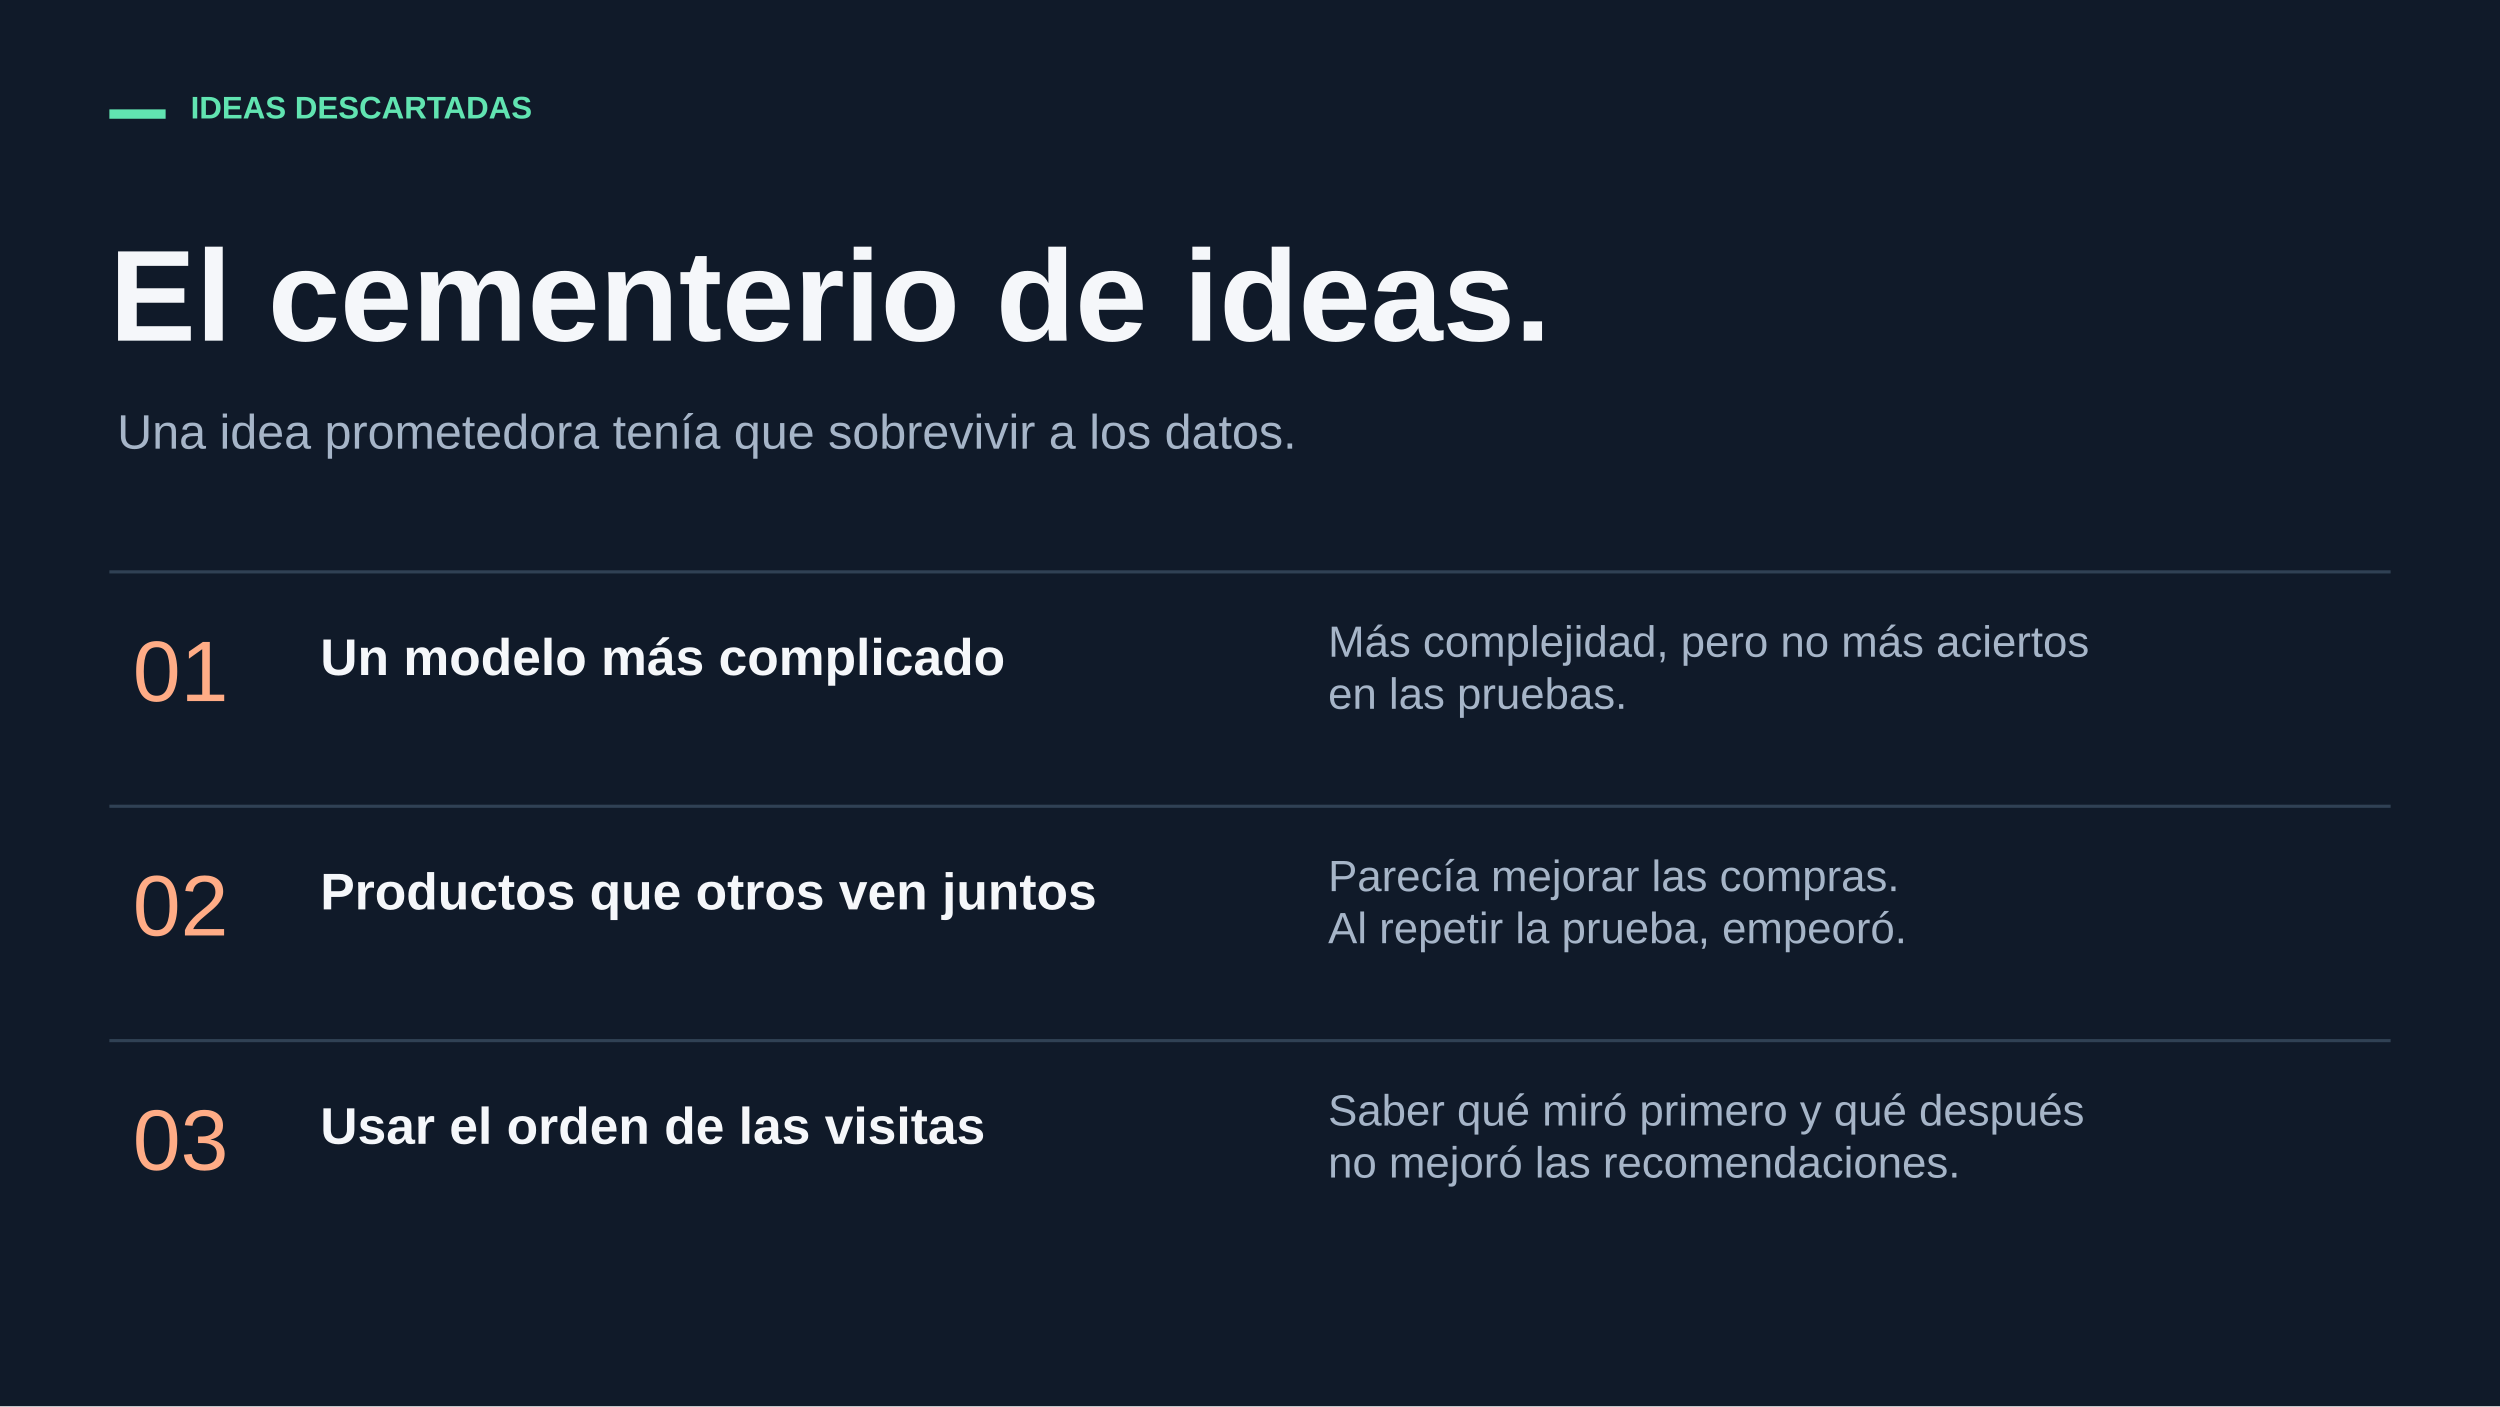
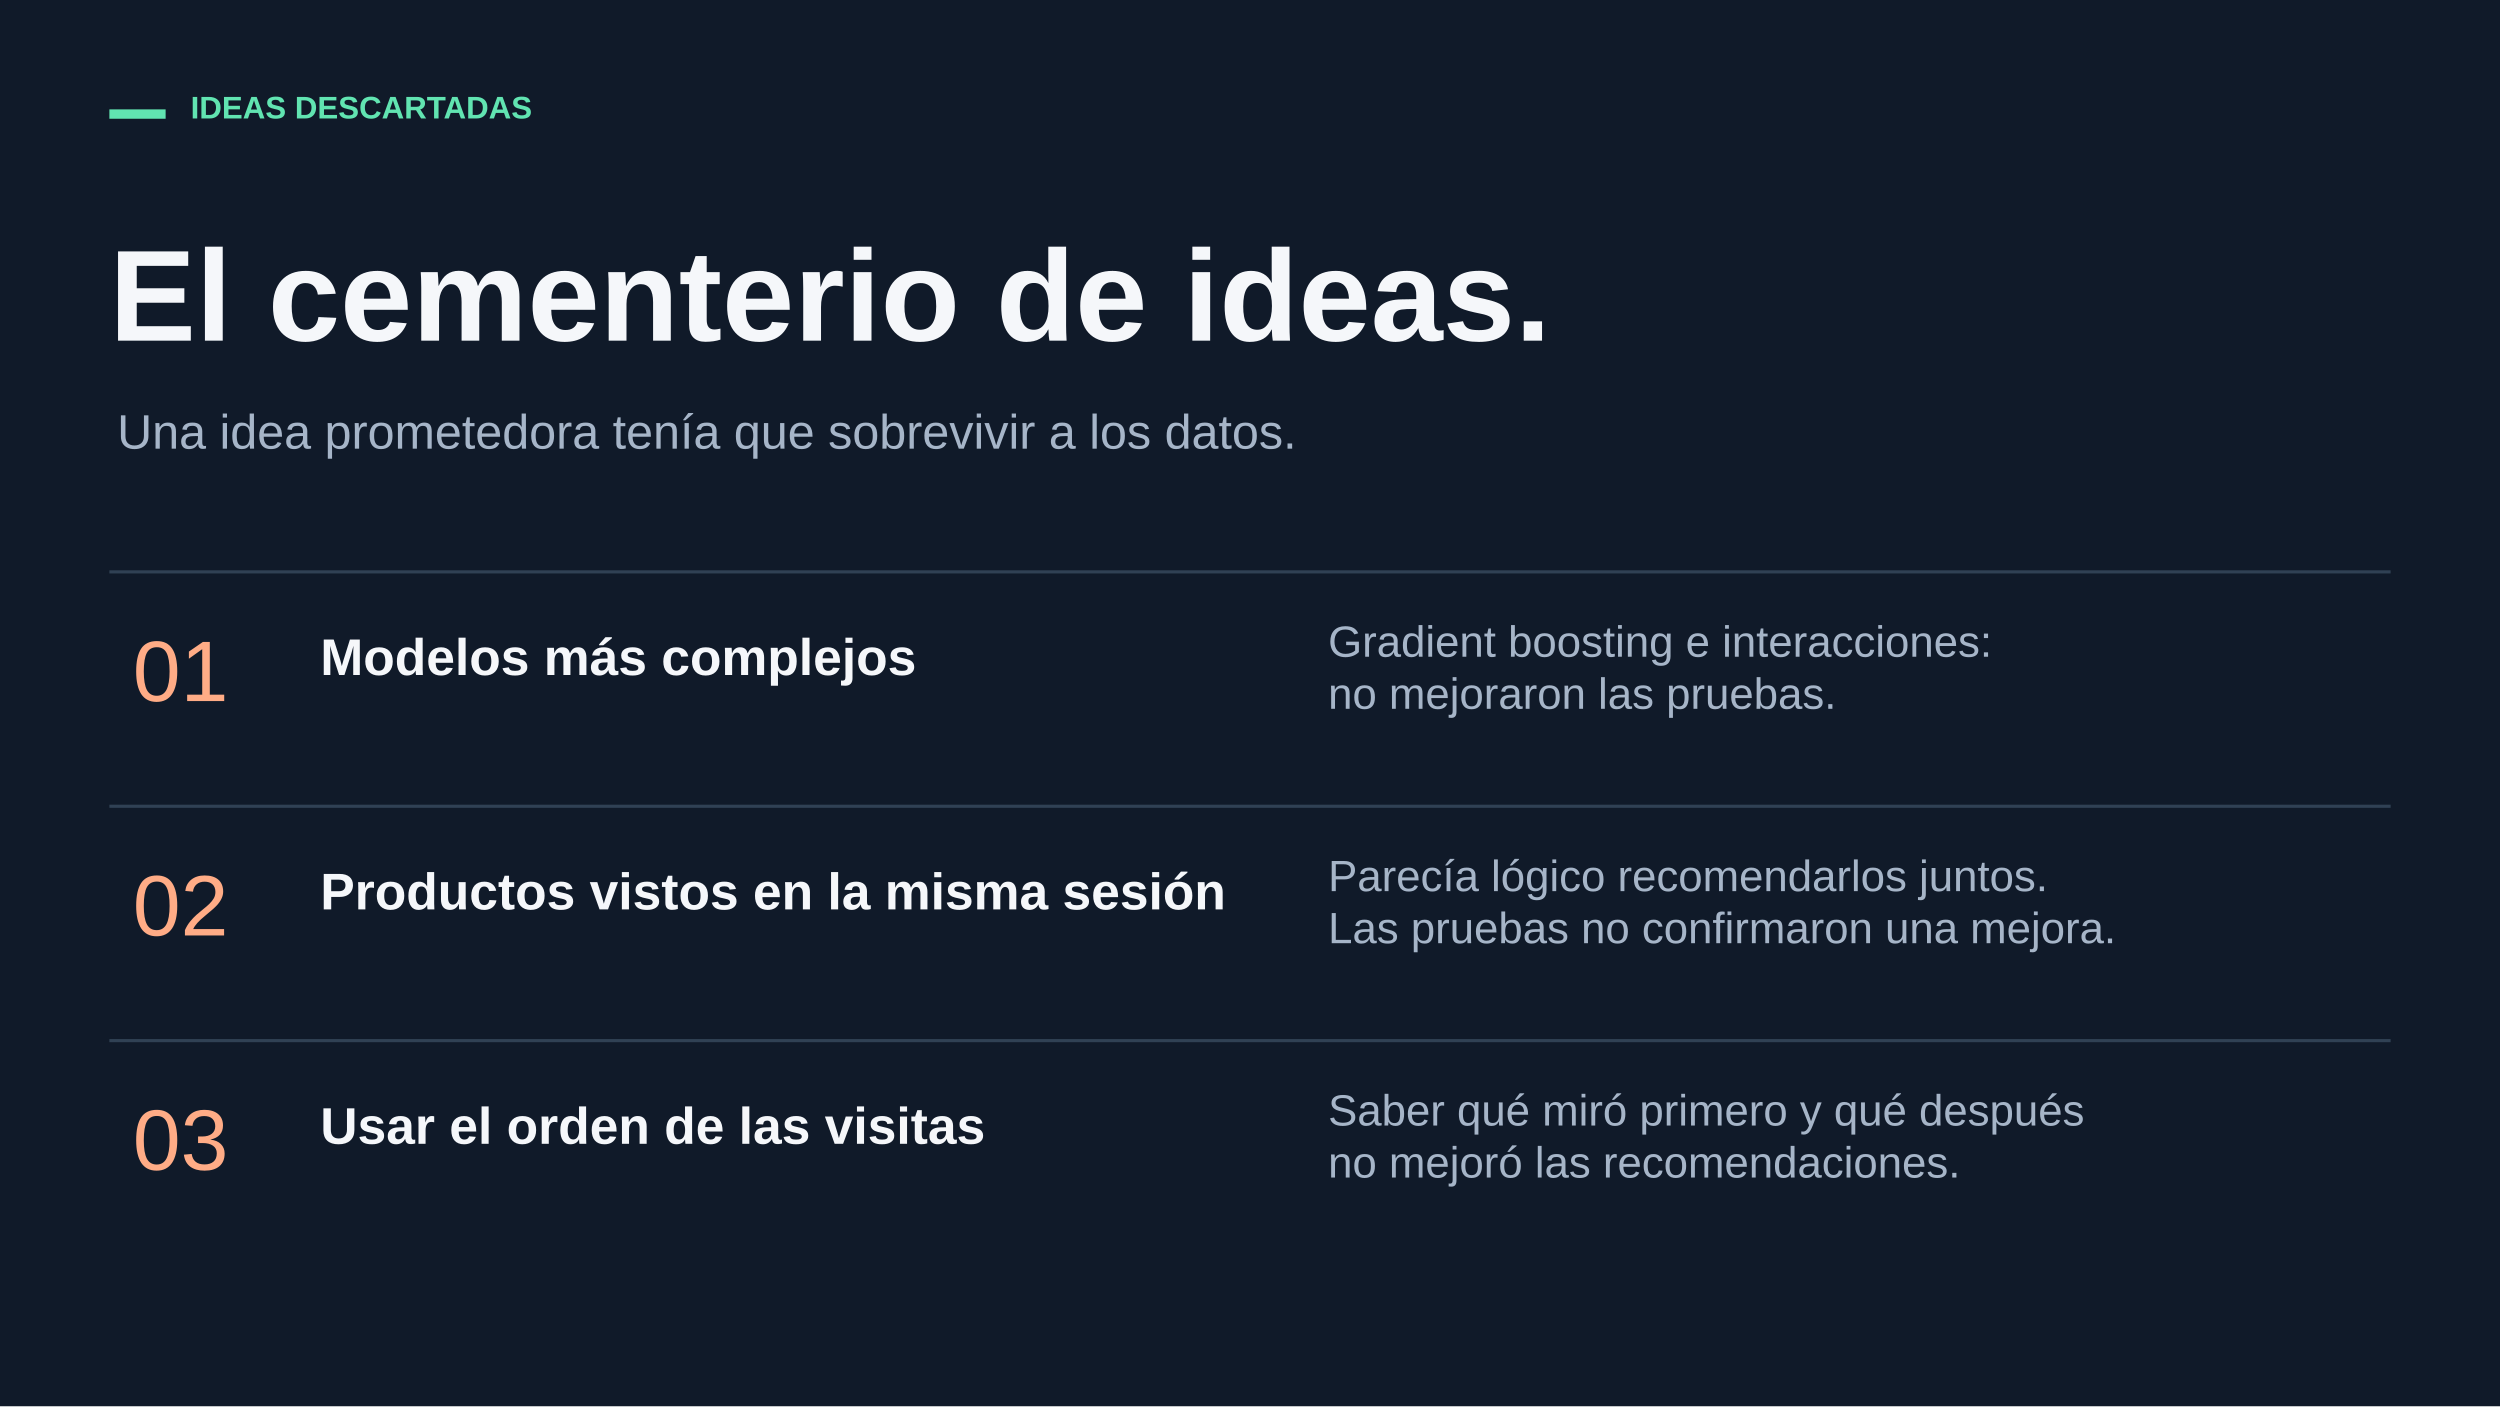
<svg xmlns="http://www.w3.org/2000/svg" viewBox="0 0 1600 900" role="img" aria-label="El cementerio de ideas.">
  <rect x="0" y="0" width="1600" height="900" rx="0" fill="#101A29" />
  <rect x="70" y="70" width="36" height="6" rx="0" fill="#61E4B1" />
  <text fill="#61E4B1" font-family="Arial, sans-serif" font-size="20" font-weight="700">
    <tspan x="122" y="75.8">IDEAS DESCARTADAS</tspan>
  </text>
  <text fill="#F5F7FA" font-family="Arial, sans-serif" font-size="83" font-weight="700">
    <tspan x="70" y="218.02">El cementerio de ideas.</tspan>
  </text>
  <text fill="#A6B5C8" font-family="Arial, sans-serif" font-size="31" font-weight="400">
    <tspan x="75" y="287.14">Una idea prometedora tenía que sobrevivir a los datos.</tspan>
  </text>
  <rect x="70" y="365" width="1460" height="2" rx="0" fill="#304154" />
  <text fill="#FFAC86" font-family="Arial, sans-serif" font-size="55" font-weight="400">
    <tspan x="85" y="448.7">01</tspan>
  </text>
  <text fill="#F5F7FA" font-family="Arial, sans-serif" font-size="33" font-weight="700">
-     <tspan x="205" y="432.02">Un modelo más complicado</tspan>
+     <tspan x="205" y="432.02">Modelos más complejos</tspan>
  </text>
  <text fill="#A6B5C8" font-family="Arial, sans-serif" font-size="28" font-weight="400">
-     <tspan x="850" y="420.32">Más complejidad, pero no más aciertos</tspan>
-     <tspan x="850" y="453.64">en las pruebas.</tspan>
+     <tspan x="850" y="420.32">Gradient boosting e interacciones:</tspan>
+     <tspan x="850" y="453.64">no mejoraron las pruebas.</tspan>
  </text>
  <rect x="70" y="515" width="1460" height="2" rx="0" fill="#304154" />
  <text fill="#FFAC86" font-family="Arial, sans-serif" font-size="55" font-weight="400">
    <tspan x="85" y="598.7">02</tspan>
  </text>
  <text fill="#F5F7FA" font-family="Arial, sans-serif" font-size="33" font-weight="700">
-     <tspan x="205" y="582.02">Productos que otros ven juntos</tspan>
+     <tspan x="205" y="582.02">Productos vistos en la misma sesión</tspan>
  </text>
  <text fill="#A6B5C8" font-family="Arial, sans-serif" font-size="28" font-weight="400">
-     <tspan x="850" y="570.32">Parecía mejorar las compras.</tspan>
-     <tspan x="850" y="603.64">Al repetir la prueba, empeoró.</tspan>
+     <tspan x="850" y="570.32">Parecía lógico recomendarlos juntos.</tspan>
+     <tspan x="850" y="603.64">Las pruebas no confirmaron una mejora.</tspan>
  </text>
  <rect x="70" y="665" width="1460" height="2" rx="0" fill="#304154" />
  <text fill="#FFAC86" font-family="Arial, sans-serif" font-size="55" font-weight="400">
    <tspan x="85" y="748.7">03</tspan>
  </text>
  <text fill="#F5F7FA" font-family="Arial, sans-serif" font-size="33" font-weight="700">
    <tspan x="205" y="732.02">Usar el orden de las visitas</tspan>
  </text>
  <text fill="#A6B5C8" font-family="Arial, sans-serif" font-size="28" font-weight="400">
    <tspan x="850" y="720.32">Saber qué miró primero y qué después</tspan>
    <tspan x="850" y="753.64">no mejoró las recomendaciones.</tspan>
  </text>
</svg>
